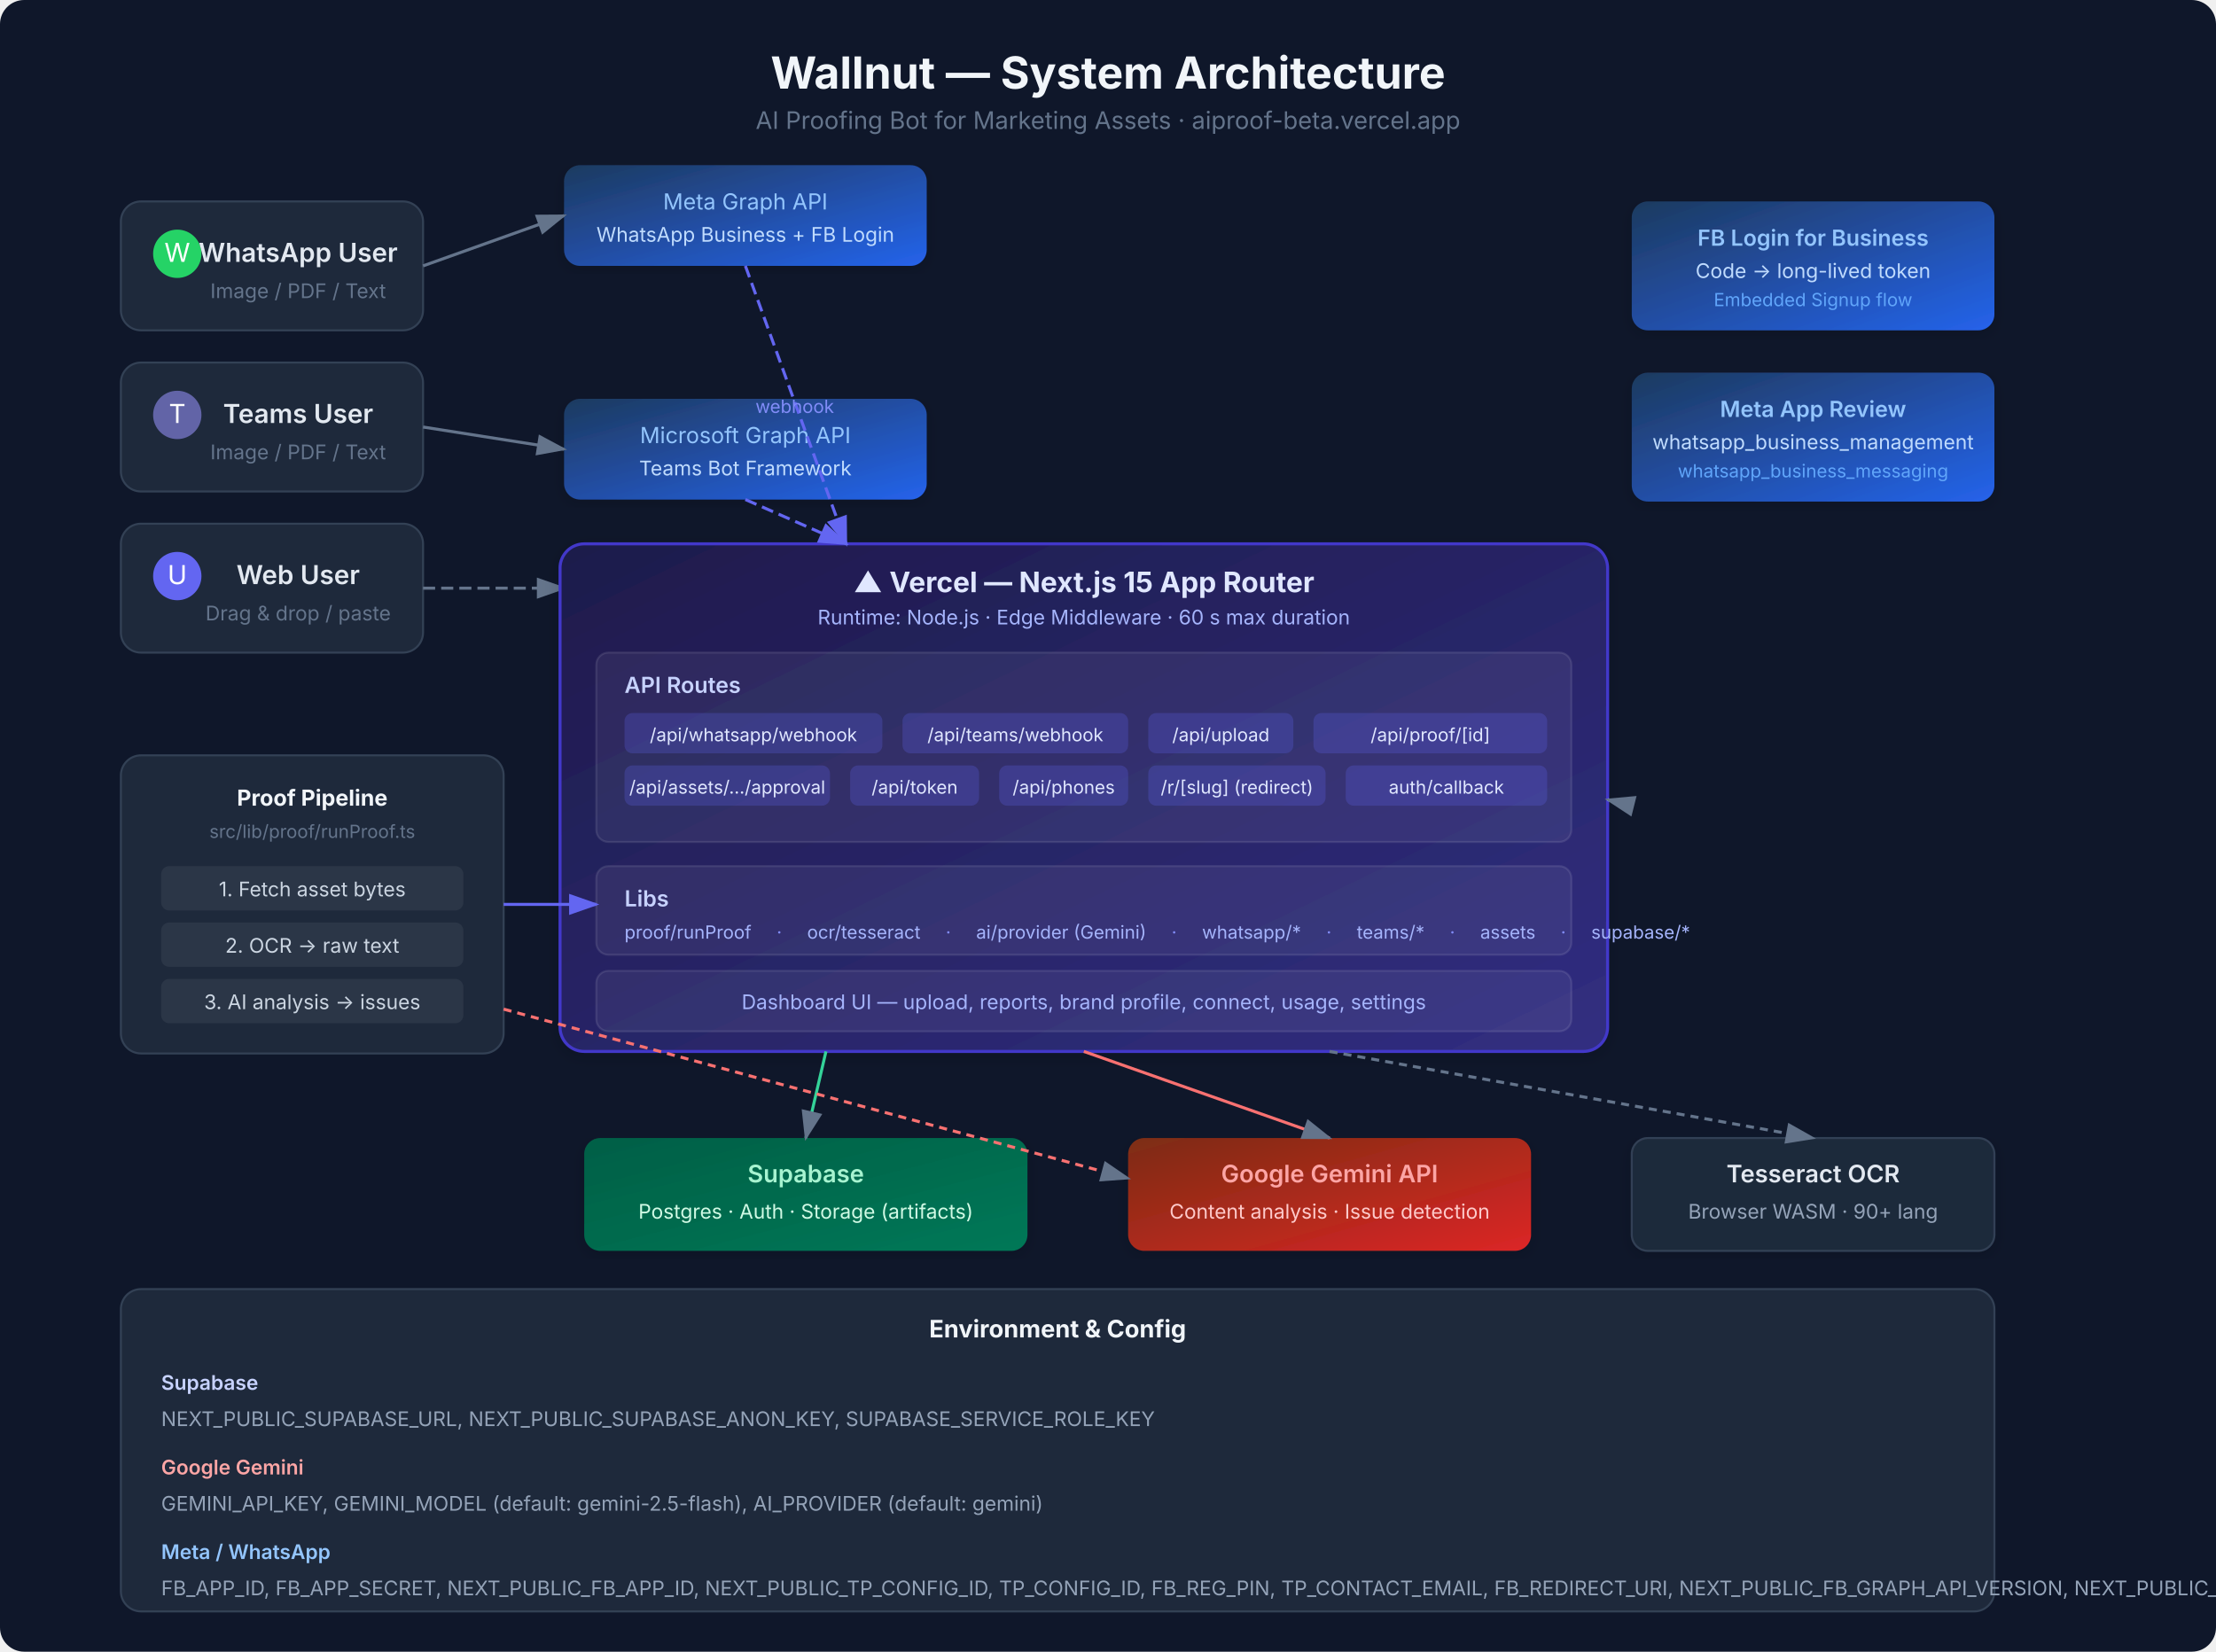
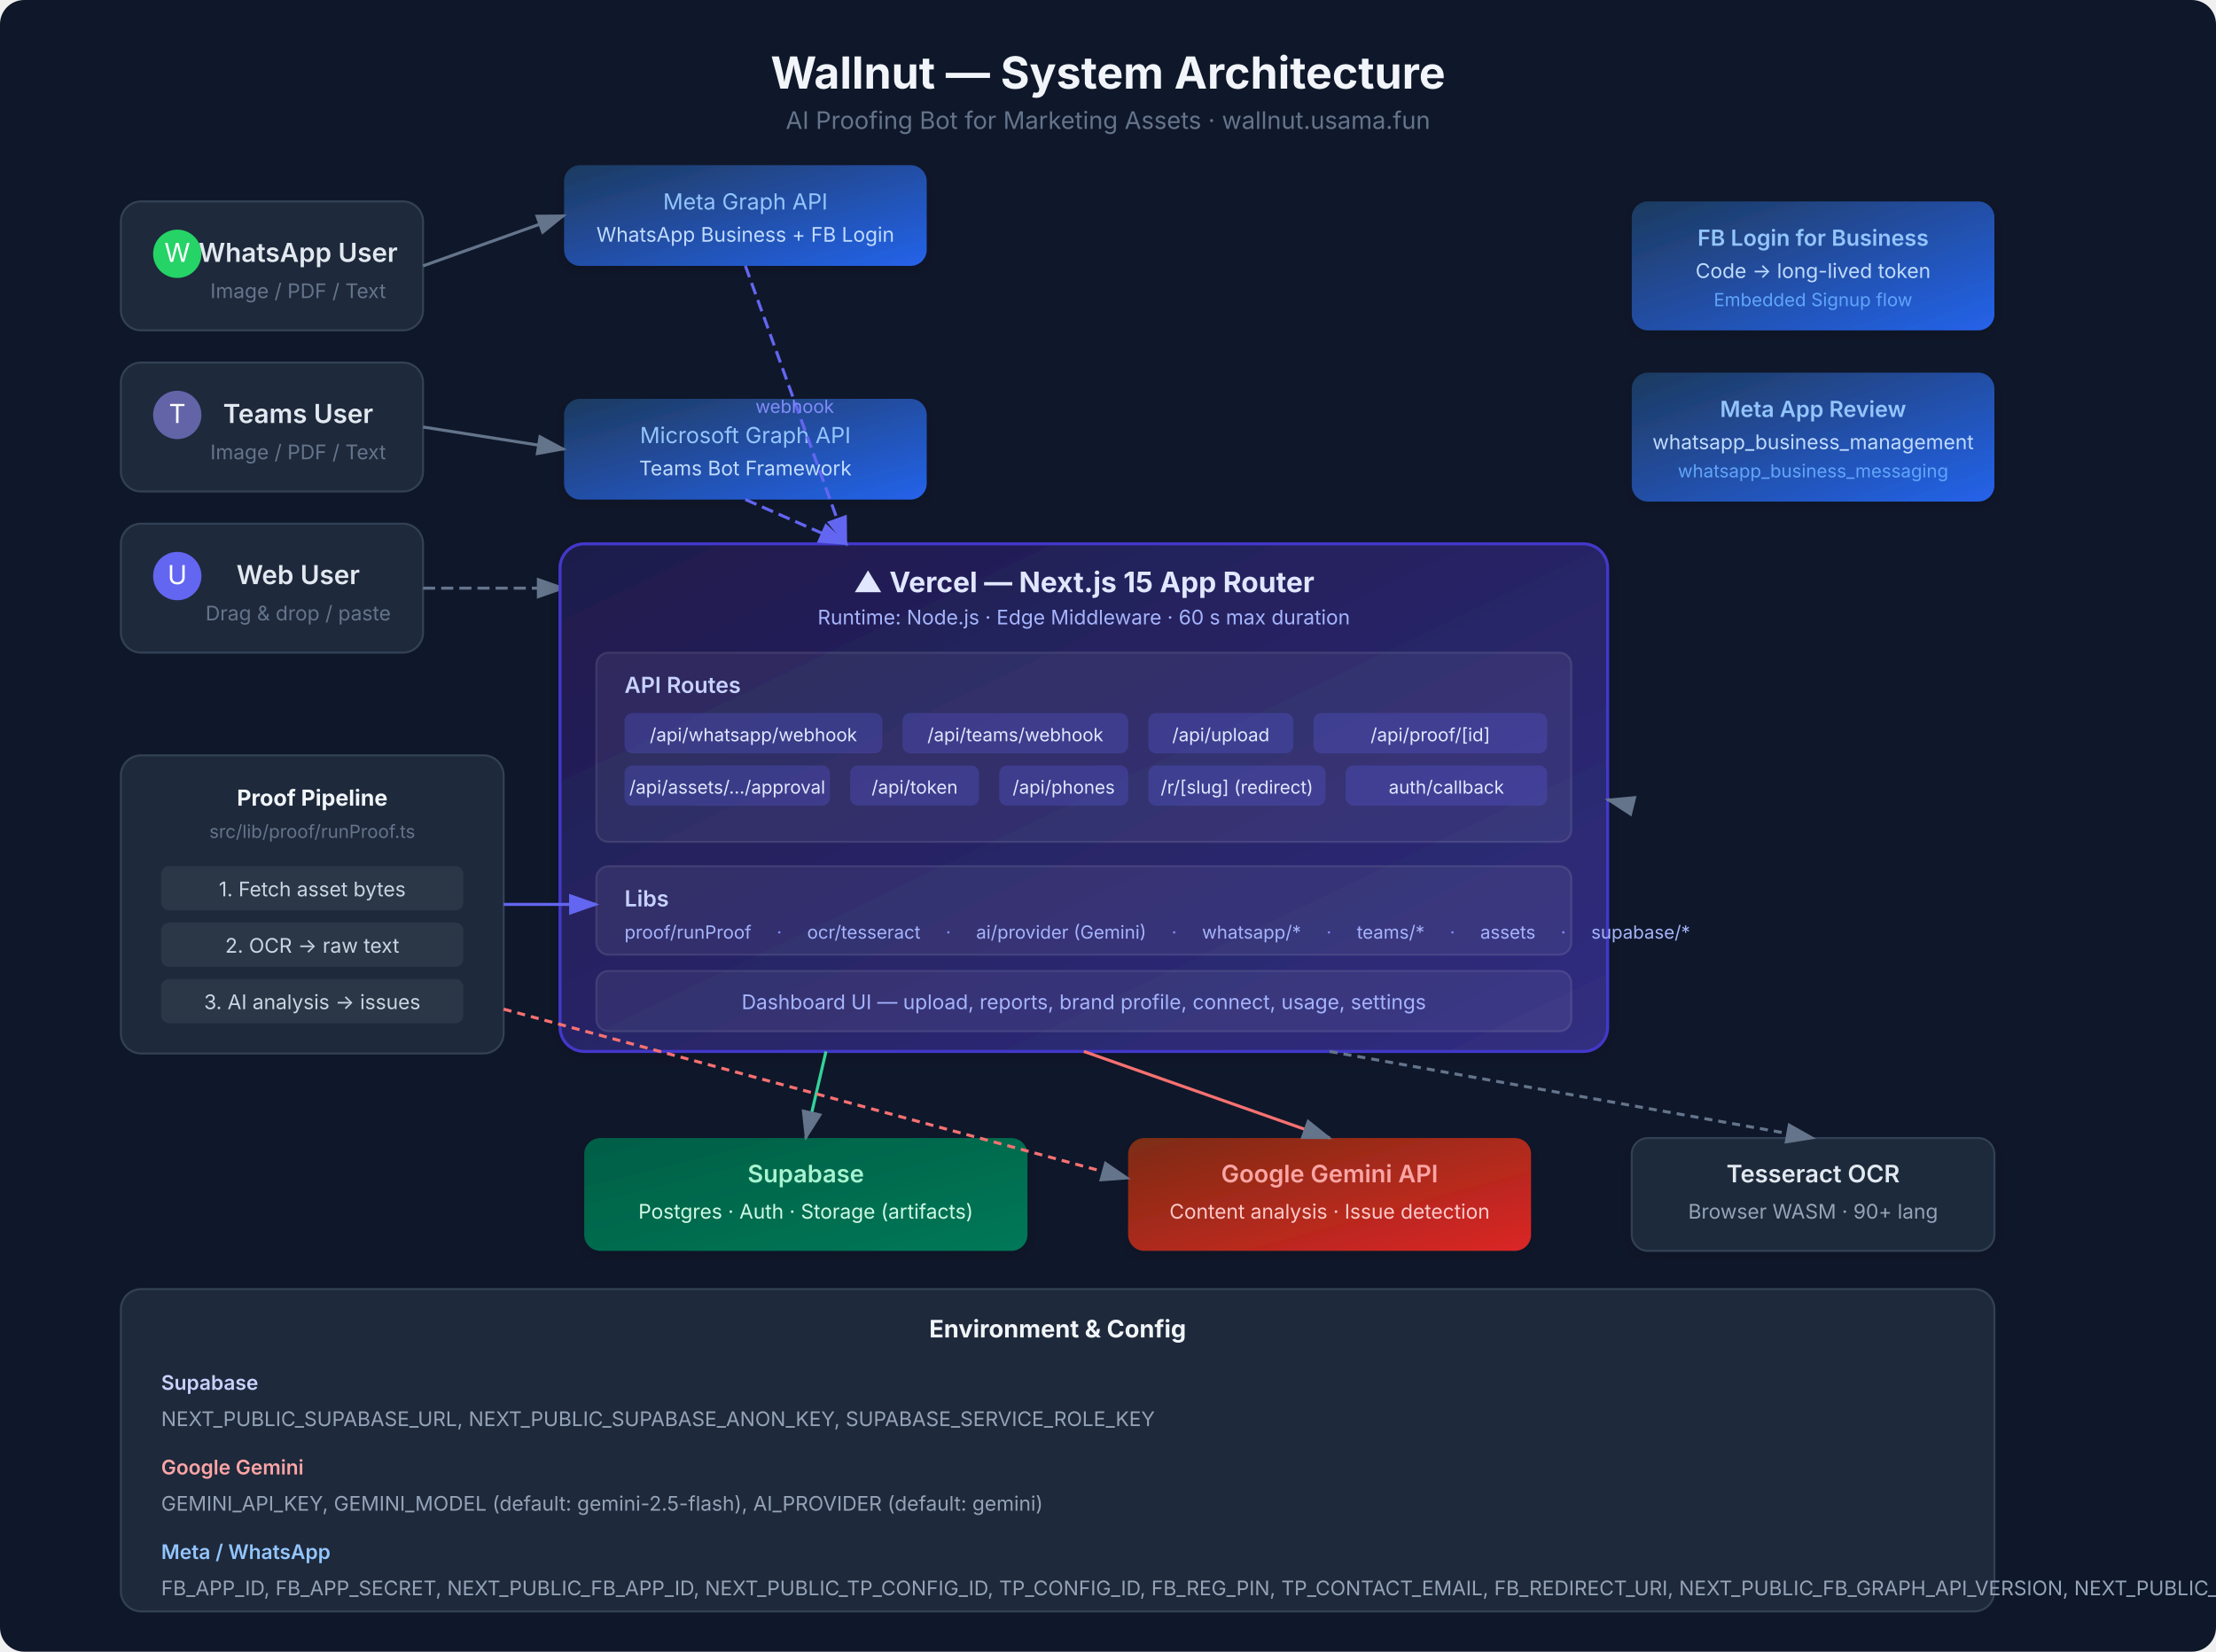
<svg xmlns="http://www.w3.org/2000/svg" viewBox="0 0 1100 820" font-family="Inter, system-ui, -apple-system, sans-serif">
  <defs>
    <marker id="arrow" markerWidth="10" markerHeight="7" refX="9" refY="3.5" orient="auto">
      <polygon points="0 0, 10 3.5, 0 7" fill="#64748b" />
    </marker>
    <marker id="arrow-blue" markerWidth="10" markerHeight="7" refX="9" refY="3.5" orient="auto">
      <polygon points="0 0, 10 3.5, 0 7" fill="#6366f1" />
    </marker>
    <filter id="shadow" x="-4%" y="-4%" width="108%" height="112%">
      <feDropShadow dx="0" dy="2" stdDeviation="4" flood-color="#000" flood-opacity="0.15" />
    </filter>
    <linearGradient id="grad-vercel" x1="0" y1="0" x2="1" y2="1">
      <stop offset="0%" stop-color="#1e1b4b" />
      <stop offset="100%" stop-color="#312e81" />
    </linearGradient>
    <linearGradient id="grad-supabase" x1="0" y1="0" x2="1" y2="1">
      <stop offset="0%" stop-color="#065f46" />
      <stop offset="100%" stop-color="#047857" />
    </linearGradient>
    <linearGradient id="grad-meta" x1="0" y1="0" x2="1" y2="1">
      <stop offset="0%" stop-color="#1e3a5f" />
      <stop offset="100%" stop-color="#2563eb" />
    </linearGradient>
    <linearGradient id="grad-google" x1="0" y1="0" x2="1" y2="1">
      <stop offset="0%" stop-color="#7c2d12" />
      <stop offset="100%" stop-color="#dc2626" />
    </linearGradient>
    <linearGradient id="grad-ms" x1="0" y1="0" x2="1" y2="1">
      <stop offset="0%" stop-color="#1e3a5f" />
      <stop offset="100%" stop-color="#2563eb" />
    </linearGradient>
  </defs>
  <rect width="1100" height="820" rx="12" fill="#0f172a" />
  <text x="550" y="44" text-anchor="middle" font-size="22" font-weight="700" fill="#f1f5f9">Wallnut — System Architecture</text>
-   <text x="550" y="64" text-anchor="middle" font-size="12" fill="#64748b">AI Proofing Bot for Marketing Assets · aiproof-beta.vercel.app</text>
+   <text x="550" y="64" text-anchor="middle" font-size="12" fill="#64748b">AI Proofing Bot for Marketing Assets · wallnut.usama.fun</text>
  <g transform="translate(60, 100)">
    <rect width="150" height="64" rx="10" fill="#1e293b" stroke="#334155" stroke-width="1" />
    <circle cx="28" cy="26" r="12" fill="#25D366" />
    <text x="28" y="30" text-anchor="middle" font-size="13" fill="#fff">W</text>
    <text x="88" y="30" text-anchor="middle" font-size="13" font-weight="600" fill="#e2e8f0">WhatsApp User</text>
    <text x="88" y="48" text-anchor="middle" font-size="10" fill="#64748b">Image / PDF / Text</text>
  </g>
  <g transform="translate(60, 180)">
    <rect width="150" height="64" rx="10" fill="#1e293b" stroke="#334155" stroke-width="1" />
    <circle cx="28" cy="26" r="12" fill="#6264A7" />
    <text x="28" y="30" text-anchor="middle" font-size="13" fill="#fff">T</text>
    <text x="88" y="30" text-anchor="middle" font-size="13" font-weight="600" fill="#e2e8f0">Teams User</text>
    <text x="88" y="48" text-anchor="middle" font-size="10" fill="#64748b">Image / PDF / Text</text>
  </g>
  <g transform="translate(60, 260)">
    <rect width="150" height="64" rx="10" fill="#1e293b" stroke="#334155" stroke-width="1" />
    <circle cx="28" cy="26" r="12" fill="#6366f1" />
    <text x="28" y="30" text-anchor="middle" font-size="13" fill="#fff">U</text>
    <text x="88" y="30" text-anchor="middle" font-size="13" font-weight="600" fill="#e2e8f0">Web User</text>
    <text x="88" y="48" text-anchor="middle" font-size="10" fill="#64748b">Drag &amp; drop / paste</text>
  </g>
  <g transform="translate(280, 82)">
    <rect width="180" height="50" rx="8" fill="url(#grad-meta)" filter="url(#shadow)" />
    <text x="90" y="22" text-anchor="middle" font-size="11" fill="#93c5fd">Meta Graph API</text>
    <text x="90" y="38" text-anchor="middle" font-size="10" fill="#bfdbfe">WhatsApp Business + FB Login</text>
  </g>
  <g transform="translate(280, 198)">
    <rect width="180" height="50" rx="8" fill="url(#grad-ms)" filter="url(#shadow)" />
    <text x="90" y="22" text-anchor="middle" font-size="11" fill="#93c5fd">Microsoft Graph API</text>
    <text x="90" y="38" text-anchor="middle" font-size="10" fill="#bfdbfe">Teams Bot Framework</text>
  </g>
  <line x1="210" y1="132" x2="280" y2="107" stroke="#64748b" stroke-width="1.5" marker-end="url(#arrow)" />
  <line x1="210" y1="212" x2="280" y2="223" stroke="#64748b" stroke-width="1.5" marker-end="url(#arrow)" />
  <line x1="210" y1="292" x2="280" y2="292" stroke="#64748b" stroke-width="1.5" marker-end="url(#arrow)" stroke-dasharray="6,3" />
  <rect x="278" y="270" rx="12" fill="url(#grad-vercel)" stroke="#4338ca" stroke-width="1.5" width="520" height="252" filter="url(#shadow)" />
  <text x="538" y="294" text-anchor="middle" font-size="14" font-weight="700" fill="#e0e7ff">▲ Vercel — Next.js 15 App Router</text>
  <text x="538" y="310" text-anchor="middle" font-size="10" fill="#a5b4fc">Runtime: Node.js · Edge Middleware · 60 s max duration</text>
  <rect x="296" y="324" width="484" height="94" rx="6" fill="rgba(255,255,255,0.06)" stroke="rgba(255,255,255,0.1)" stroke-width="1" />
  <text x="310" y="344" font-size="11" font-weight="600" fill="#c7d2fe">API Routes</text>
  <g font-size="9" fill="#e0e7ff">
    <rect x="310" y="354" width="128" height="20" rx="4" fill="rgba(99,102,241,0.25)" />
    <text x="374" y="368" text-anchor="middle">/api/whatsapp/webhook</text>
    <rect x="448" y="354" width="112" height="20" rx="4" fill="rgba(99,102,241,0.25)" />
    <text x="504" y="368" text-anchor="middle">/api/teams/webhook</text>
    <rect x="570" y="354" width="72" height="20" rx="4" fill="rgba(99,102,241,0.25)" />
    <text x="606" y="368" text-anchor="middle">/api/upload</text>
    <rect x="652" y="354" width="116" height="20" rx="4" fill="rgba(99,102,241,0.25)" />
    <text x="710" y="368" text-anchor="middle">/api/proof/[id]</text>
    <rect x="310" y="380" width="102" height="20" rx="4" fill="rgba(99,102,241,0.25)" />
    <text x="361" y="394" text-anchor="middle">/api/assets/…/approval</text>
    <rect x="422" y="380" width="64" height="20" rx="4" fill="rgba(99,102,241,0.25)" />
    <text x="454" y="394" text-anchor="middle">/api/token</text>
    <rect x="496" y="380" width="64" height="20" rx="4" fill="rgba(99,102,241,0.25)" />
    <text x="528" y="394" text-anchor="middle">/api/phones</text>
    <rect x="570" y="380" width="88" height="20" rx="4" fill="rgba(99,102,241,0.25)" />
    <text x="614" y="394" text-anchor="middle">/r/[slug] (redirect)</text>
    <rect x="668" y="380" width="100" height="20" rx="4" fill="rgba(99,102,241,0.25)" />
    <text x="718" y="394" text-anchor="middle">auth/callback</text>
  </g>
  <rect x="296" y="430" width="484" height="44" rx="6" fill="rgba(255,255,255,0.06)" stroke="rgba(255,255,255,0.1)" stroke-width="1" />
  <text x="310" y="450" font-size="11" font-weight="600" fill="#c7d2fe">Libs</text>
  <text x="310" y="466" font-size="9" fill="#a5b4fc">
    <tspan>proof/runProof</tspan>
    <tspan dx="10" fill="#818cf8">·</tspan>
    <tspan dx="10">ocr/tesseract</tspan>
    <tspan dx="10" fill="#818cf8">·</tspan>
    <tspan dx="10">ai/provider (Gemini)</tspan>
    <tspan dx="10" fill="#818cf8">·</tspan>
    <tspan dx="10">whatsapp/*</tspan>
    <tspan dx="10" fill="#818cf8">·</tspan>
    <tspan dx="10">teams/*</tspan>
    <tspan dx="10" fill="#818cf8">·</tspan>
    <tspan dx="10">assets</tspan>
    <tspan dx="10" fill="#818cf8">·</tspan>
    <tspan dx="10">supabase/*</tspan>
  </text>
  <rect x="296" y="482" width="484" height="30" rx="6" fill="rgba(255,255,255,0.06)" stroke="rgba(255,255,255,0.1)" stroke-width="1" />
  <text x="538" y="501" text-anchor="middle" font-size="10" fill="#a5b4fc">Dashboard UI — upload, reports, brand profile, connect, usage, settings</text>
  <line x1="370" y1="132" x2="420" y2="270" stroke="#6366f1" stroke-width="1.5" marker-end="url(#arrow-blue)" stroke-dasharray="6,3" />
  <text x="375" y="205" font-size="9" fill="#818cf8">webhook</text>
  <line x1="370" y1="248" x2="420" y2="270" stroke="#6366f1" stroke-width="1.5" marker-end="url(#arrow-blue)" stroke-dasharray="6,3" />
  <g transform="translate(560, 565)">
    <rect width="200" height="56" rx="8" fill="url(#grad-google)" filter="url(#shadow)" />
    <text x="100" y="22" text-anchor="middle" font-size="12" font-weight="600" fill="#fca5a5">Google Gemini API</text>
    <text x="100" y="40" text-anchor="middle" font-size="10" fill="#fecaca">Content analysis · Issue detection</text>
  </g>
  <g transform="translate(290, 565)">
    <rect width="220" height="56" rx="8" fill="url(#grad-supabase)" filter="url(#shadow)" />
    <text x="110" y="22" text-anchor="middle" font-size="12" font-weight="600" fill="#a7f3d0">Supabase</text>
    <text x="110" y="40" text-anchor="middle" font-size="10" fill="#d1fae5">Postgres · Auth · Storage (artifacts)</text>
  </g>
  <g transform="translate(810, 565)">
    <rect width="180" height="56" rx="8" fill="#1e293b" stroke="#334155" stroke-width="1" filter="url(#shadow)" />
    <text x="90" y="22" text-anchor="middle" font-size="12" font-weight="600" fill="#e2e8f0">Tesseract OCR</text>
    <text x="90" y="40" text-anchor="middle" font-size="10" fill="#94a3b8">Browser WASM · 90+ lang</text>
  </g>
  <line x1="410" y1="522" x2="400" y2="565" stroke="#34d399" stroke-width="1.5" marker-end="url(#arrow)" />
  <line x1="538" y1="522" x2="660" y2="565" stroke="#f87171" stroke-width="1.5" marker-end="url(#arrow)" />
  <line x1="660" y1="522" x2="900" y2="565" stroke="#64748b" stroke-width="1.5" marker-end="url(#arrow)" stroke-dasharray="4,3" />
  <rect x="60" y="375" width="190" height="148" rx="10" fill="#1e293b" stroke="#334155" stroke-width="1" />
  <text x="155" y="400" text-anchor="middle" font-size="11" font-weight="700" fill="#f1f5f9">Proof Pipeline</text>
  <text x="155" y="416" text-anchor="middle" font-size="9" fill="#64748b">src/lib/proof/runProof.ts</text>
  <g font-size="10" fill="#cbd5e1">
    <rect x="80" y="430" width="150" height="22" rx="4" fill="rgba(255,255,255,0.06)" />
    <text x="155" y="445" text-anchor="middle">1. Fetch asset bytes</text>
    <rect x="80" y="458" width="150" height="22" rx="4" fill="rgba(255,255,255,0.06)" />
    <text x="155" y="473" text-anchor="middle">2. OCR → raw text</text>
    <rect x="80" y="486" width="150" height="22" rx="4" fill="rgba(255,255,255,0.06)" />
    <text x="155" y="501" text-anchor="middle">3. AI analysis → issues</text>
  </g>
  <line x1="250" y1="449" x2="296" y2="449" stroke="#6366f1" stroke-width="1.5" marker-end="url(#arrow-blue)" />
  <line x1="250" y1="501" x2="560" y2="585" stroke="#f87171" stroke-width="1.5" stroke-dasharray="4,3" marker-end="url(#arrow)" />
  <g transform="translate(810, 100)">
    <rect width="180" height="64" rx="8" fill="url(#grad-meta)" filter="url(#shadow)" />
    <text x="90" y="22" text-anchor="middle" font-size="11" font-weight="600" fill="#93c5fd">FB Login for Business</text>
    <text x="90" y="38" text-anchor="middle" font-size="10" fill="#bfdbfe">Code → long-lived token</text>
    <text x="90" y="52" text-anchor="middle" font-size="9" fill="#60a5fa">Embedded Signup flow</text>
  </g>
  <g transform="translate(810, 185)">
    <rect width="180" height="64" rx="8" fill="url(#grad-meta)" filter="url(#shadow)" />
    <text x="90" y="22" text-anchor="middle" font-size="11" font-weight="600" fill="#93c5fd">Meta App Review</text>
    <text x="90" y="38" text-anchor="middle" font-size="10" fill="#bfdbfe">whatsapp_business_management</text>
    <text x="90" y="52" text-anchor="middle" font-size="9" fill="#60a5fa">whatsapp_business_messaging</text>
  </g>
  <line x1="810" y1="400" x2="798" y2="397" stroke="#93c5fd" stroke-width="1.5" marker-end="url(#arrow)" />
  <rect x="60" y="640" width="930" height="160" rx="10" fill="#1e293b" stroke="#334155" stroke-width="1" />
  <text x="525" y="664" text-anchor="middle" font-size="12" font-weight="700" fill="#f1f5f9">Environment &amp; Config</text>
  <g font-size="10" fill="#94a3b8">
    <text x="80" y="690" fill="#c7d2fe" font-weight="600">Supabase</text>
    <text x="80" y="708">NEXT_PUBLIC_SUPABASE_URL, NEXT_PUBLIC_SUPABASE_ANON_KEY, SUPABASE_SERVICE_ROLE_KEY</text>
    <text x="80" y="732" fill="#fca5a5" font-weight="600">Google Gemini</text>
    <text x="80" y="750">GEMINI_API_KEY, GEMINI_MODEL (default: gemini-2.5-flash), AI_PROVIDER (default: gemini)</text>
    <text x="80" y="774" fill="#93c5fd" font-weight="600">Meta / WhatsApp</text>
    <text x="80" y="792">FB_APP_ID, FB_APP_SECRET, NEXT_PUBLIC_FB_APP_ID, NEXT_PUBLIC_TP_CONFIG_ID, TP_CONFIG_ID, FB_REG_PIN, TP_CONTACT_EMAIL, FB_REDIRECT_URI, NEXT_PUBLIC_FB_GRAPH_API_VERSION, NEXT_PUBLIC_APP_URL</text>
  </g>
</svg>
